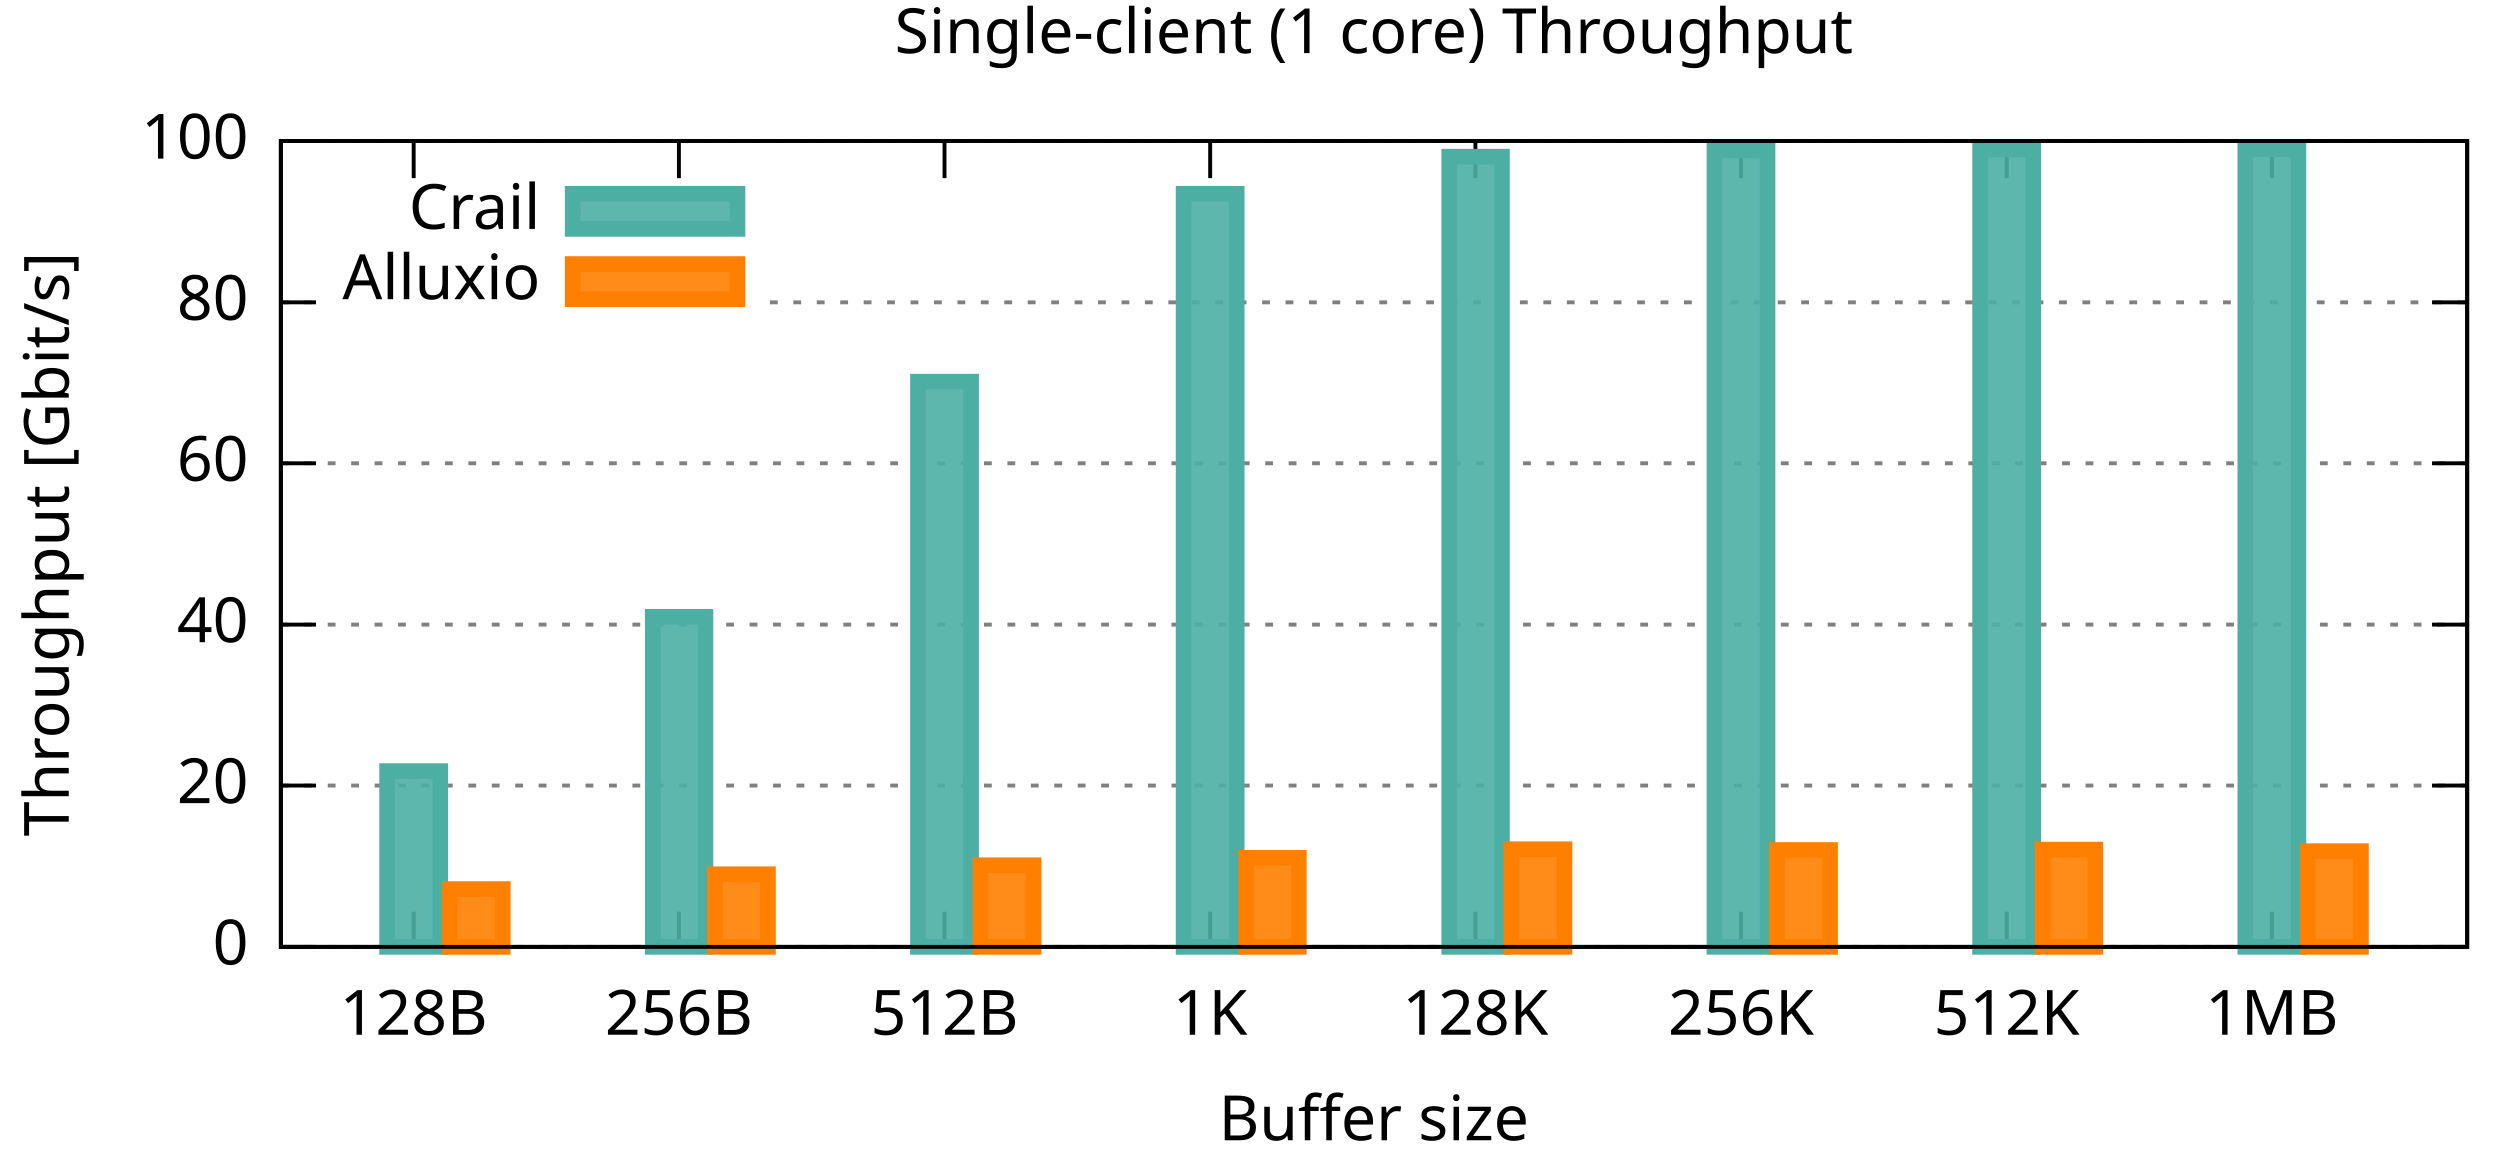
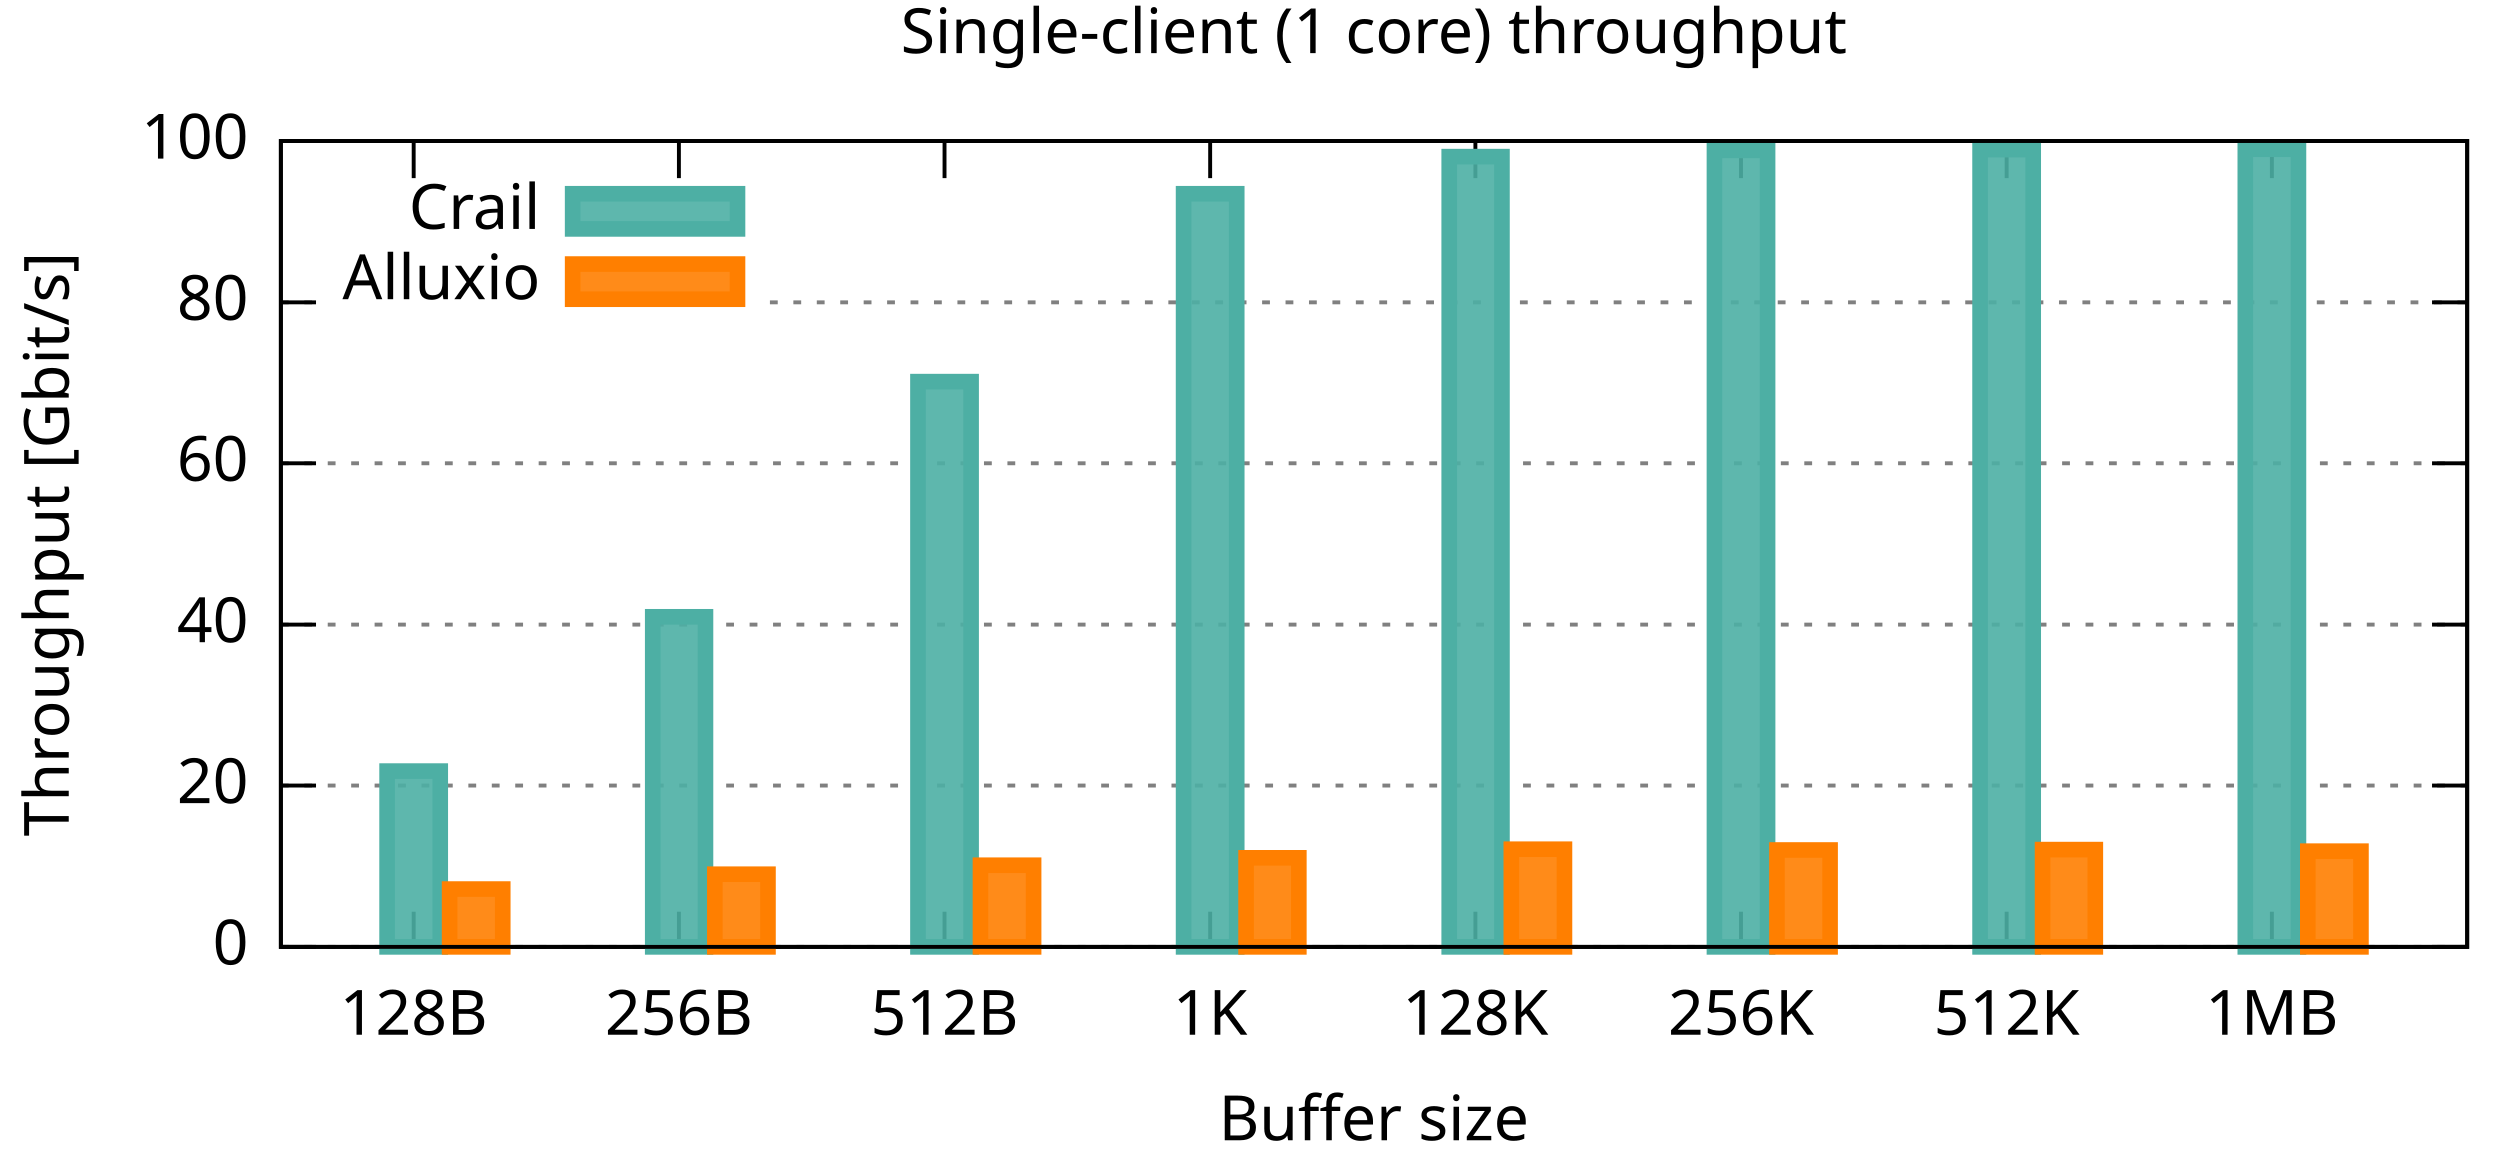
<svg xmlns="http://www.w3.org/2000/svg" xmlns:xlink="http://www.w3.org/1999/xlink" width="640" height="300" viewBox="0 0 640 300">
  <g id="gnuplot_canvas">
    <rect x="0" y="0" width="640" height="300" fill="none" />
    <defs>
      <circle id="gpDot" r="0.5" stroke-width="0.5" />
      <path id="gpPt0" stroke-width="0.222" stroke="currentColor" d="M-1,0 h2 M0,-1 v2" />
      <path id="gpPt1" stroke-width="0.222" stroke="currentColor" d="M-1,-1 L1,1 M1,-1 L-1,1" />
      <path id="gpPt2" stroke-width="0.222" stroke="currentColor" d="M-1,0 L1,0 M0,-1 L0,1 M-1,-1 L1,1 M-1,1 L1,-1" />
      <rect id="gpPt3" stroke-width="0.222" stroke="currentColor" x="-1" y="-1" width="2" height="2" />
      <rect id="gpPt4" stroke-width="0.222" stroke="currentColor" fill="currentColor" x="-1" y="-1" width="2" height="2" />
      <circle id="gpPt5" stroke-width="0.222" stroke="currentColor" cx="0" cy="0" r="1" />
      <use xlink:href="#gpPt5" id="gpPt6" fill="currentColor" stroke="none" />
      <path id="gpPt7" stroke-width="0.222" stroke="currentColor" d="M0,-1.33 L-1.33,0.67 L1.33,0.67 z" />
      <use xlink:href="#gpPt7" id="gpPt8" fill="currentColor" stroke="none" />
      <use xlink:href="#gpPt7" id="gpPt9" stroke="currentColor" transform="rotate(180)" />
      <use xlink:href="#gpPt9" id="gpPt10" fill="currentColor" stroke="none" />
      <use xlink:href="#gpPt3" id="gpPt11" stroke="currentColor" transform="rotate(45)" />
      <use xlink:href="#gpPt11" id="gpPt12" fill="currentColor" stroke="none" />
    </defs>
    <g style="fill:none; color:white; stroke:currentColor; stroke-width:1.00; stroke-linecap:butt; stroke-linejoin:miter">
</g>
    <g style="fill:none; color:black; stroke:currentColor; stroke-width:1.00; stroke-linecap:butt; stroke-linejoin:miter">
</g>
    <g style="fill:none; color:gray; stroke:currentColor; stroke-width:1.00; stroke-linecap:butt; stroke-linejoin:miter">
      <path stroke="gray" stroke-dasharray=" 2,4" class="gridline" d="M71.9,242.4 L631.6,242.4  h0.01" />
    </g>
    <g style="fill:none; color:black; stroke:currentColor; stroke-width:1.00; stroke-linecap:butt; stroke-linejoin:miter">
      <path stroke="black" d="M71.9,242.4 L80.9,242.4 M631.6,242.4 L622.6,242.4  h0.01" />
      <g transform="translate(63.6,246.9)" style="stroke:none; fill:black; font-family:Times-Roman; font-size:12.00pt; text-anchor:end">
        <text> 0</text>
      </g>
    </g>
    <g style="fill:none; color:gray; stroke:currentColor; stroke-width:1.00; stroke-linecap:butt; stroke-linejoin:miter">
      <path stroke="gray" stroke-dasharray=" 2,4" class="gridline" d="M71.9,201.1 L631.6,201.1  h0.01" />
    </g>
    <g style="fill:none; color:black; stroke:currentColor; stroke-width:1.00; stroke-linecap:butt; stroke-linejoin:miter">
      <path stroke="black" d="M71.9,201.1 L80.9,201.1 M631.6,201.1 L622.6,201.1  h0.01" />
      <g transform="translate(63.6,205.6)" style="stroke:none; fill:black; font-family:Times-Roman; font-size:12.00pt; text-anchor:end">
        <text> 20</text>
      </g>
    </g>
    <g style="fill:none; color:gray; stroke:currentColor; stroke-width:1.00; stroke-linecap:butt; stroke-linejoin:miter">
      <path stroke="gray" stroke-dasharray=" 2,4" class="gridline" d="M71.9,159.9 L631.6,159.9  h0.01" />
    </g>
    <g style="fill:none; color:black; stroke:currentColor; stroke-width:1.00; stroke-linecap:butt; stroke-linejoin:miter">
      <path stroke="black" d="M71.9,159.9 L80.9,159.9 M631.6,159.9 L622.6,159.9  h0.01" />
      <g transform="translate(63.6,164.4)" style="stroke:none; fill:black; font-family:Times-Roman; font-size:12.00pt; text-anchor:end">
        <text> 40</text>
      </g>
    </g>
    <g style="fill:none; color:gray; stroke:currentColor; stroke-width:1.00; stroke-linecap:butt; stroke-linejoin:miter">
      <path stroke="gray" stroke-dasharray=" 2,4" class="gridline" d="M71.9,118.6 L631.6,118.6  h0.01" />
    </g>
    <g style="fill:none; color:black; stroke:currentColor; stroke-width:1.00; stroke-linecap:butt; stroke-linejoin:miter">
      <path stroke="black" d="M71.9,118.6 L80.9,118.6 M631.6,118.6 L622.6,118.6  h0.01" />
      <g transform="translate(63.6,123.1)" style="stroke:none; fill:black; font-family:Times-Roman; font-size:12.00pt; text-anchor:end">
        <text> 60</text>
      </g>
    </g>
    <g style="fill:none; color:gray; stroke:currentColor; stroke-width:1.00; stroke-linecap:butt; stroke-linejoin:miter">
      <path stroke="gray" stroke-dasharray=" 2,4" class="gridline" d="M71.9,77.4 L80.2,77.4 M197.1,77.4 L631.6,77.4  h0.01" />
    </g>
    <g style="fill:none; color:black; stroke:currentColor; stroke-width:1.00; stroke-linecap:butt; stroke-linejoin:miter">
      <path stroke="black" d="M71.9,77.4 L80.9,77.4 M631.6,77.4 L622.6,77.4  h0.01" />
      <g transform="translate(63.6,81.9)" style="stroke:none; fill:black; font-family:Times-Roman; font-size:12.00pt; text-anchor:end">
        <text> 80</text>
      </g>
    </g>
    <g style="fill:none; color:gray; stroke:currentColor; stroke-width:1.00; stroke-linecap:butt; stroke-linejoin:miter">
      <path stroke="gray" stroke-dasharray=" 2,4" class="gridline" d="M71.9,36.1 L631.6,36.1  h0.01" />
    </g>
    <g style="fill:none; color:black; stroke:currentColor; stroke-width:1.00; stroke-linecap:butt; stroke-linejoin:miter">
      <path stroke="black" d="M71.9,36.1 L80.9,36.1 M631.6,36.1 L622.6,36.1  h0.01" />
      <g transform="translate(63.6,40.6)" style="stroke:none; fill:black; font-family:Times-Roman; font-size:12.00pt; text-anchor:end">
        <text> 100</text>
      </g>
      <path stroke="black" d="M105.9,242.4 L105.9,233.4 M105.9,36.1 L105.9,45.1  h0.01" />
      <g transform="translate(105.9,264.9)" style="stroke:none; fill:black; font-family:Times-Roman; font-size:12.00pt; text-anchor:middle">
        <text>128B</text>
      </g>
      <path stroke="black" d="M173.8,242.4 L173.8,233.4 M173.8,36.1 L173.8,45.1  h0.01" />
      <g transform="translate(173.8,264.9)" style="stroke:none; fill:black; font-family:Times-Roman; font-size:12.00pt; text-anchor:middle">
        <text>256B</text>
      </g>
      <path stroke="black" d="M241.8,242.4 L241.8,233.4 M241.8,36.1 L241.8,45.1  h0.01" />
      <g transform="translate(241.8,264.9)" style="stroke:none; fill:black; font-family:Times-Roman; font-size:12.00pt; text-anchor:middle">
        <text>512B</text>
      </g>
      <path stroke="black" d="M309.8,242.4 L309.8,233.4 M309.8,36.1 L309.8,45.1  h0.01" />
      <g transform="translate(309.8,264.9)" style="stroke:none; fill:black; font-family:Times-Roman; font-size:12.00pt; text-anchor:middle">
        <text>1K</text>
      </g>
      <path stroke="black" d="M377.7,242.4 L377.7,233.4 M377.7,36.1 L377.7,45.1  h0.01" />
      <g transform="translate(377.7,264.9)" style="stroke:none; fill:black; font-family:Times-Roman; font-size:12.00pt; text-anchor:middle">
        <text>128K</text>
      </g>
      <path stroke="black" d="M445.7,242.4 L445.7,233.4 M445.7,36.1 L445.7,45.1  h0.01" />
      <g transform="translate(445.7,264.9)" style="stroke:none; fill:black; font-family:Times-Roman; font-size:12.00pt; text-anchor:middle">
        <text>256K</text>
      </g>
      <path stroke="black" d="M513.7,242.4 L513.7,233.4 M513.7,36.1 L513.7,45.1  h0.01" />
      <g transform="translate(513.7,264.9)" style="stroke:none; fill:black; font-family:Times-Roman; font-size:12.00pt; text-anchor:middle">
        <text>512K</text>
      </g>
      <path stroke="black" d="M581.6,242.4 L581.6,233.4 M581.6,36.1 L581.6,45.1  h0.01" />
      <g transform="translate(581.6,264.9)" style="stroke:none; fill:black; font-family:Times-Roman; font-size:12.00pt; text-anchor:middle">
        <text>1MB</text>
      </g>
      <path stroke="black" d="M71.9,36.1 L71.9,242.4 L631.6,242.4 L631.6,36.1 L71.9,36.1 Z  h0.01" />
      <g transform="translate(17.6,139.3) rotate(270)" style="stroke:none; fill:black; font-family:Times-Roman; font-size:12.00pt; text-anchor:middle">
        <text>Throughput [Gbit/s]</text>
      </g>
      <g transform="translate(351.7,291.9)" style="stroke:none; fill:black; font-family:Times-Roman; font-size:12.00pt; text-anchor:middle">
        <text>Buffer size</text>
      </g>
      <g transform="translate(351.7,13.6)" style="stroke:none; fill:black; font-family:Times-Roman; font-size:12.00pt; text-anchor:middle">
-         <text>Single-client (1 core) Throughput</text>
+         <text>Single-client (1 core) throughput</text>
      </g>
    </g>
    <g id="gnuplot_plot_1">
      <g style="fill:none; color:white; stroke:black; stroke-width:4.00; stroke-linecap:butt; stroke-linejoin:miter">
</g>
      <g style="fill:none; color:red; stroke:currentColor; stroke-width:4.00; stroke-linecap:butt; stroke-linejoin:miter">
        <g transform="translate(138.3,58.6)" style="stroke:none; fill:black; font-family:Times-Roman; font-size:12.00pt; text-anchor:end">
          <text>Crail</text>
        </g>
        <g style="stroke:none; shape-rendering:crispEdges">
          <polygon fill="rgb( 77, 175, 164)" fill-opacity="0.9" points="146.6,58.6 188.8,58.6 188.8,49.6 146.6,49.6 " />
        </g>
        <path stroke="rgb( 77, 175, 164)" d="M146.6,58.6 L188.8,58.6 L188.8,49.6 L146.6,49.6 L146.6,58.6 Z  h0.01" />
        <g style="stroke:none; shape-rendering:crispEdges">
          <polygon fill="rgb( 77, 175, 164)" fill-opacity="0.9" points="99.1,242.4 112.8,242.4 112.8,197.3 99.1,197.3 " />
        </g>
        <path stroke="rgb( 77, 175, 164)" d="M99.1,242.4 L99.1,197.4 L112.7,197.4 L112.7,242.4 L99.1,242.4 Z  h0.01" />
        <g style="stroke:none; shape-rendering:crispEdges">
          <polygon fill="rgb( 77, 175, 164)" fill-opacity="0.9" points="167.1,242.4 180.7,242.4 180.7,157.8 167.1,157.8 " />
        </g>
        <path stroke="rgb( 77, 175, 164)" d="M167.1,242.4 L167.1,157.9 L180.6,157.9 L180.6,242.4 L167.1,242.4 Z  h0.01" />
        <g style="stroke:none; shape-rendering:crispEdges">
          <polygon fill="rgb( 77, 175, 164)" fill-opacity="0.9" points="235.0,242.4 248.7,242.4 248.7,97.6 235.0,97.6 " />
        </g>
        <path stroke="rgb( 77, 175, 164)" d="M235.0,242.4 L235.0,97.7 L248.6,97.7 L248.6,242.4 L235.0,242.4 Z  h0.01" />
        <g style="stroke:none; shape-rendering:crispEdges">
          <polygon fill="rgb( 77, 175, 164)" fill-opacity="0.9" points="303.0,242.4 316.7,242.4 316.7,49.5 303.0,49.5 " />
        </g>
        <path stroke="rgb( 77, 175, 164)" d="M303.0,242.4 L303.0,49.6 L316.6,49.6 L316.6,242.4 L303.0,242.4 Z  h0.01" />
        <g style="stroke:none; shape-rendering:crispEdges">
          <polygon fill="rgb( 77, 175, 164)" fill-opacity="0.9" points="371.0,242.4 384.6,242.4 384.6,40.0 371.0,40.0 " />
        </g>
        <path stroke="rgb( 77, 175, 164)" d="M371.0,242.4 L371.0,40.1 L384.5,40.1 L384.5,242.4 L371.0,242.4 Z  h0.01" />
        <g style="stroke:none; shape-rendering:crispEdges">
          <polygon fill="rgb( 77, 175, 164)" fill-opacity="0.9" points="438.9,242.4 452.6,242.4 452.6,38.4 438.9,38.4 " />
        </g>
        <path stroke="rgb( 77, 175, 164)" d="M438.9,242.4 L438.9,38.5 L452.5,38.5 L452.5,242.4 L438.9,242.4 Z  h0.01" />
        <g style="stroke:none; shape-rendering:crispEdges">
          <polygon fill="rgb( 77, 175, 164)" fill-opacity="0.9" points="506.9,242.4 520.6,242.4 520.6,38.2 506.9,38.2 " />
        </g>
        <path stroke="rgb( 77, 175, 164)" d="M506.9,242.4 L506.9,38.3 L520.5,38.3 L520.5,242.4 L506.9,242.4 Z  h0.01" />
        <g style="stroke:none; shape-rendering:crispEdges">
          <polygon fill="rgb( 77, 175, 164)" fill-opacity="0.9" points="574.8,242.4 588.5,242.4 588.5,38.1 574.8,38.1 " />
        </g>
        <path stroke="rgb( 77, 175, 164)" d="M574.8,242.4 L574.8,38.2 L588.4,38.2 L588.4,242.4 L574.8,242.4 Z  h0.01" />
      </g>
    </g>
    <g id="gnuplot_plot_2">
      <g style="fill:none; color:green; stroke:currentColor; stroke-width:4.00; stroke-linecap:butt; stroke-linejoin:miter">
        <g transform="translate(138.3,76.6)" style="stroke:none; fill:black; font-family:Times-Roman; font-size:12.00pt; text-anchor:end">
          <text>Alluxio</text>
        </g>
        <g style="stroke:none; shape-rendering:crispEdges">
          <polygon fill="rgb(255, 127,   0)" fill-opacity="0.9" points="146.6,76.6 188.8,76.6 188.8,67.6 146.6,67.6 " />
        </g>
        <path stroke="rgb(255, 127,   0)" d="M146.6,76.6 L188.8,76.6 L188.8,67.6 L146.6,67.6 L146.6,76.6 Z  h0.01" />
        <g style="stroke:none; shape-rendering:crispEdges">
          <polygon fill="rgb(255, 127,   0)" fill-opacity="0.9" points="115.1,242.4 128.8,242.4 128.8,227.5 115.1,227.5 " />
        </g>
        <path stroke="rgb(255, 127,   0)" d="M115.1,242.4 L115.1,227.6 L128.7,227.6 L128.7,242.4 L115.1,242.4 Z  h0.01" />
        <g style="stroke:none; shape-rendering:crispEdges">
          <polygon fill="rgb(255, 127,   0)" fill-opacity="0.9" points="183.0,242.4 196.7,242.4 196.7,223.7 183.0,223.7 " />
        </g>
        <path stroke="rgb(255, 127,   0)" d="M183.0,242.4 L183.0,223.8 L196.6,223.8 L196.6,242.4 L183.0,242.4 Z  h0.01" />
        <g style="stroke:none; shape-rendering:crispEdges">
          <polygon fill="rgb(255, 127,   0)" fill-opacity="0.9" points="251.0,242.4 264.7,242.4 264.7,221.4 251.0,221.4 " />
        </g>
        <path stroke="rgb(255, 127,   0)" d="M251.0,242.4 L251.0,221.5 L264.6,221.5 L264.6,242.4 L251.0,242.4 Z  h0.01" />
        <g style="stroke:none; shape-rendering:crispEdges">
          <polygon fill="rgb(255, 127,   0)" fill-opacity="0.9" points="319.0,242.4 332.6,242.4 332.6,219.5 319.0,219.5 " />
        </g>
        <path stroke="rgb(255, 127,   0)" d="M319.0,242.4 L319.0,219.6 L332.5,219.6 L332.5,242.4 L319.0,242.4 Z  h0.01" />
        <g style="stroke:none; shape-rendering:crispEdges">
          <polygon fill="rgb(255, 127,   0)" fill-opacity="0.9" points="386.9,242.4 400.6,242.4 400.6,217.3 386.9,217.3 " />
        </g>
        <path stroke="rgb(255, 127,   0)" d="M386.9,242.4 L386.9,217.4 L400.5,217.4 L400.5,242.4 L386.9,242.4 Z  h0.01" />
        <g style="stroke:none; shape-rendering:crispEdges">
          <polygon fill="rgb(255, 127,   0)" fill-opacity="0.9" points="454.9,242.4 468.6,242.4 468.6,217.5 454.9,217.5 " />
        </g>
        <path stroke="rgb(255, 127,   0)" d="M454.9,242.4 L454.9,217.6 L468.5,217.6 L468.5,242.4 L454.9,242.4 Z  h0.01" />
        <g style="stroke:none; shape-rendering:crispEdges">
          <polygon fill="rgb(255, 127,   0)" fill-opacity="0.9" points="522.9,242.4 536.5,242.4 536.5,217.4 522.9,217.4 " />
        </g>
        <path stroke="rgb(255, 127,   0)" d="M522.9,242.4 L522.9,217.5 L536.4,217.5 L536.4,242.4 L522.9,242.4 Z  h0.01" />
        <g style="stroke:none; shape-rendering:crispEdges">
          <polygon fill="rgb(255, 127,   0)" fill-opacity="0.9" points="590.8,242.4 604.5,242.4 604.5,217.8 590.8,217.8 " />
        </g>
        <path stroke="rgb(255, 127,   0)" d="M590.8,242.4 L590.8,217.9 L604.4,217.9 L604.4,242.4 L590.8,242.4 Z  h0.01" />
      </g>
    </g>
    <g style="fill:none; color:white; stroke:rgb(255, 127,   0); stroke-width:1.00; stroke-linecap:butt; stroke-linejoin:miter">
</g>
    <g style="fill:none; color:black; stroke:currentColor; stroke-width:1.00; stroke-linecap:butt; stroke-linejoin:miter">
      <path stroke="black" d="M71.9,36.1 L71.9,242.4 L631.6,242.4 L631.6,36.1 L71.9,36.1 Z  h0.01" />
    </g>
  </g>
</svg>
